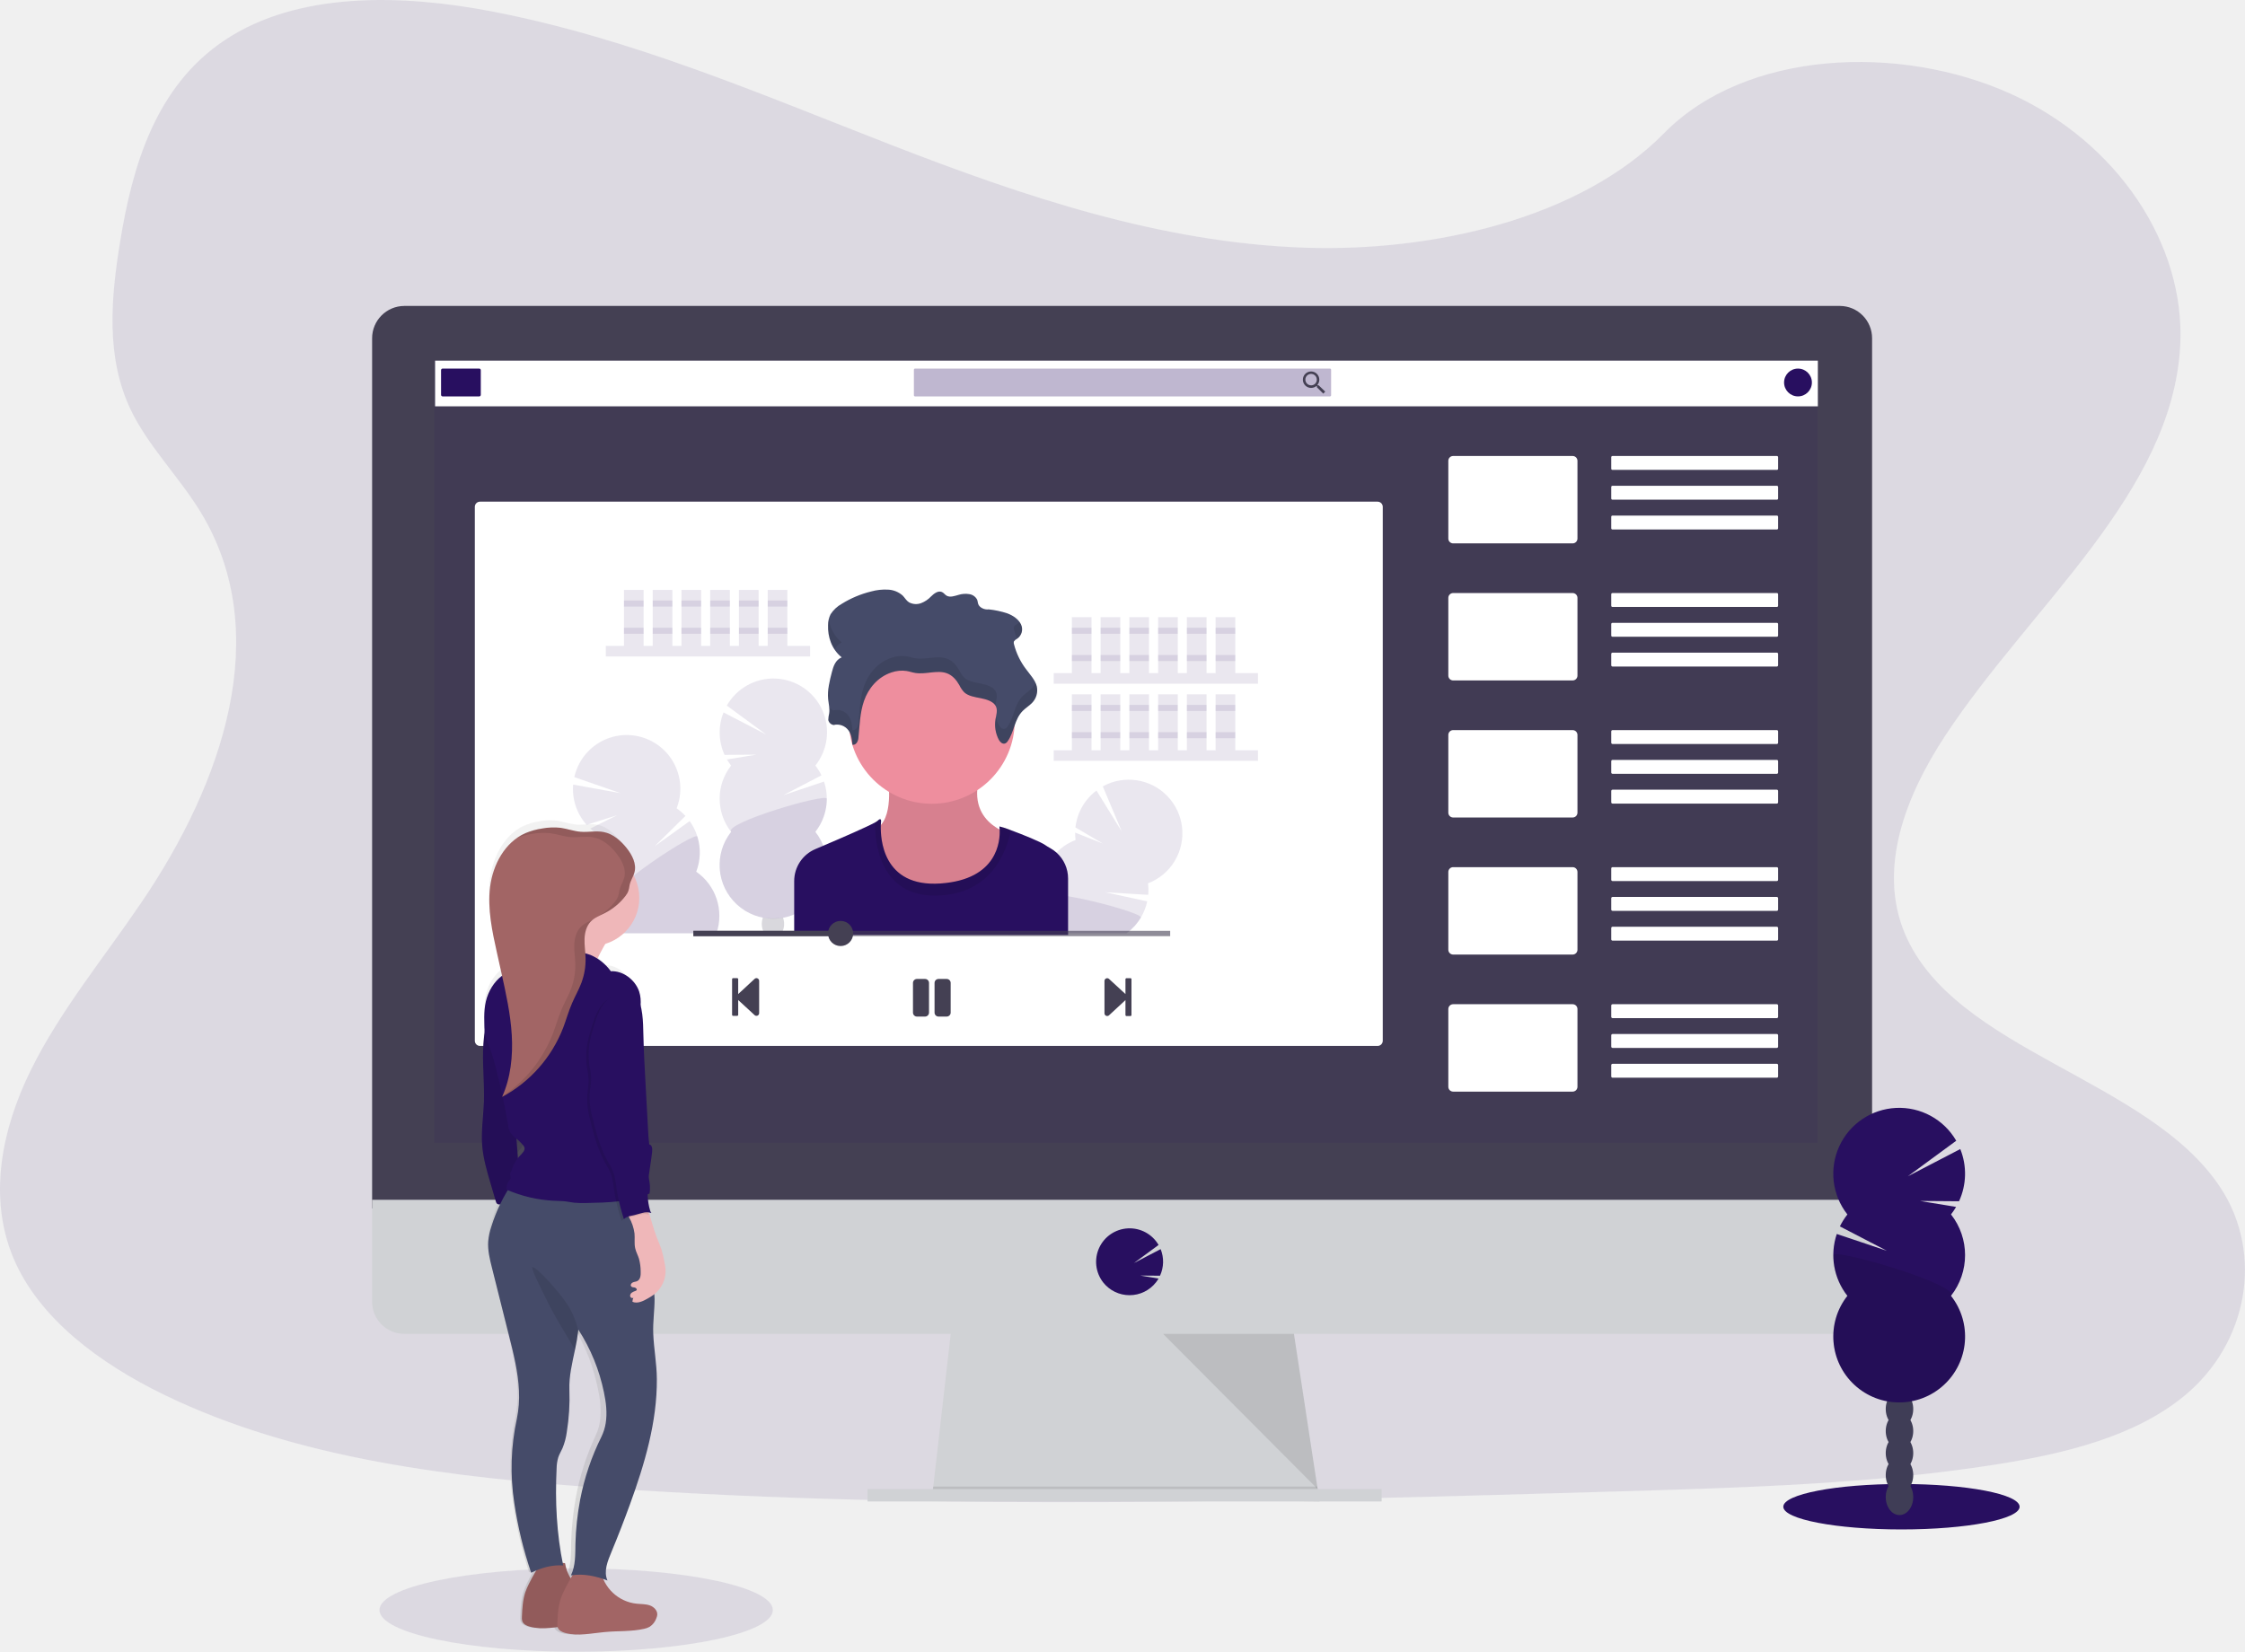
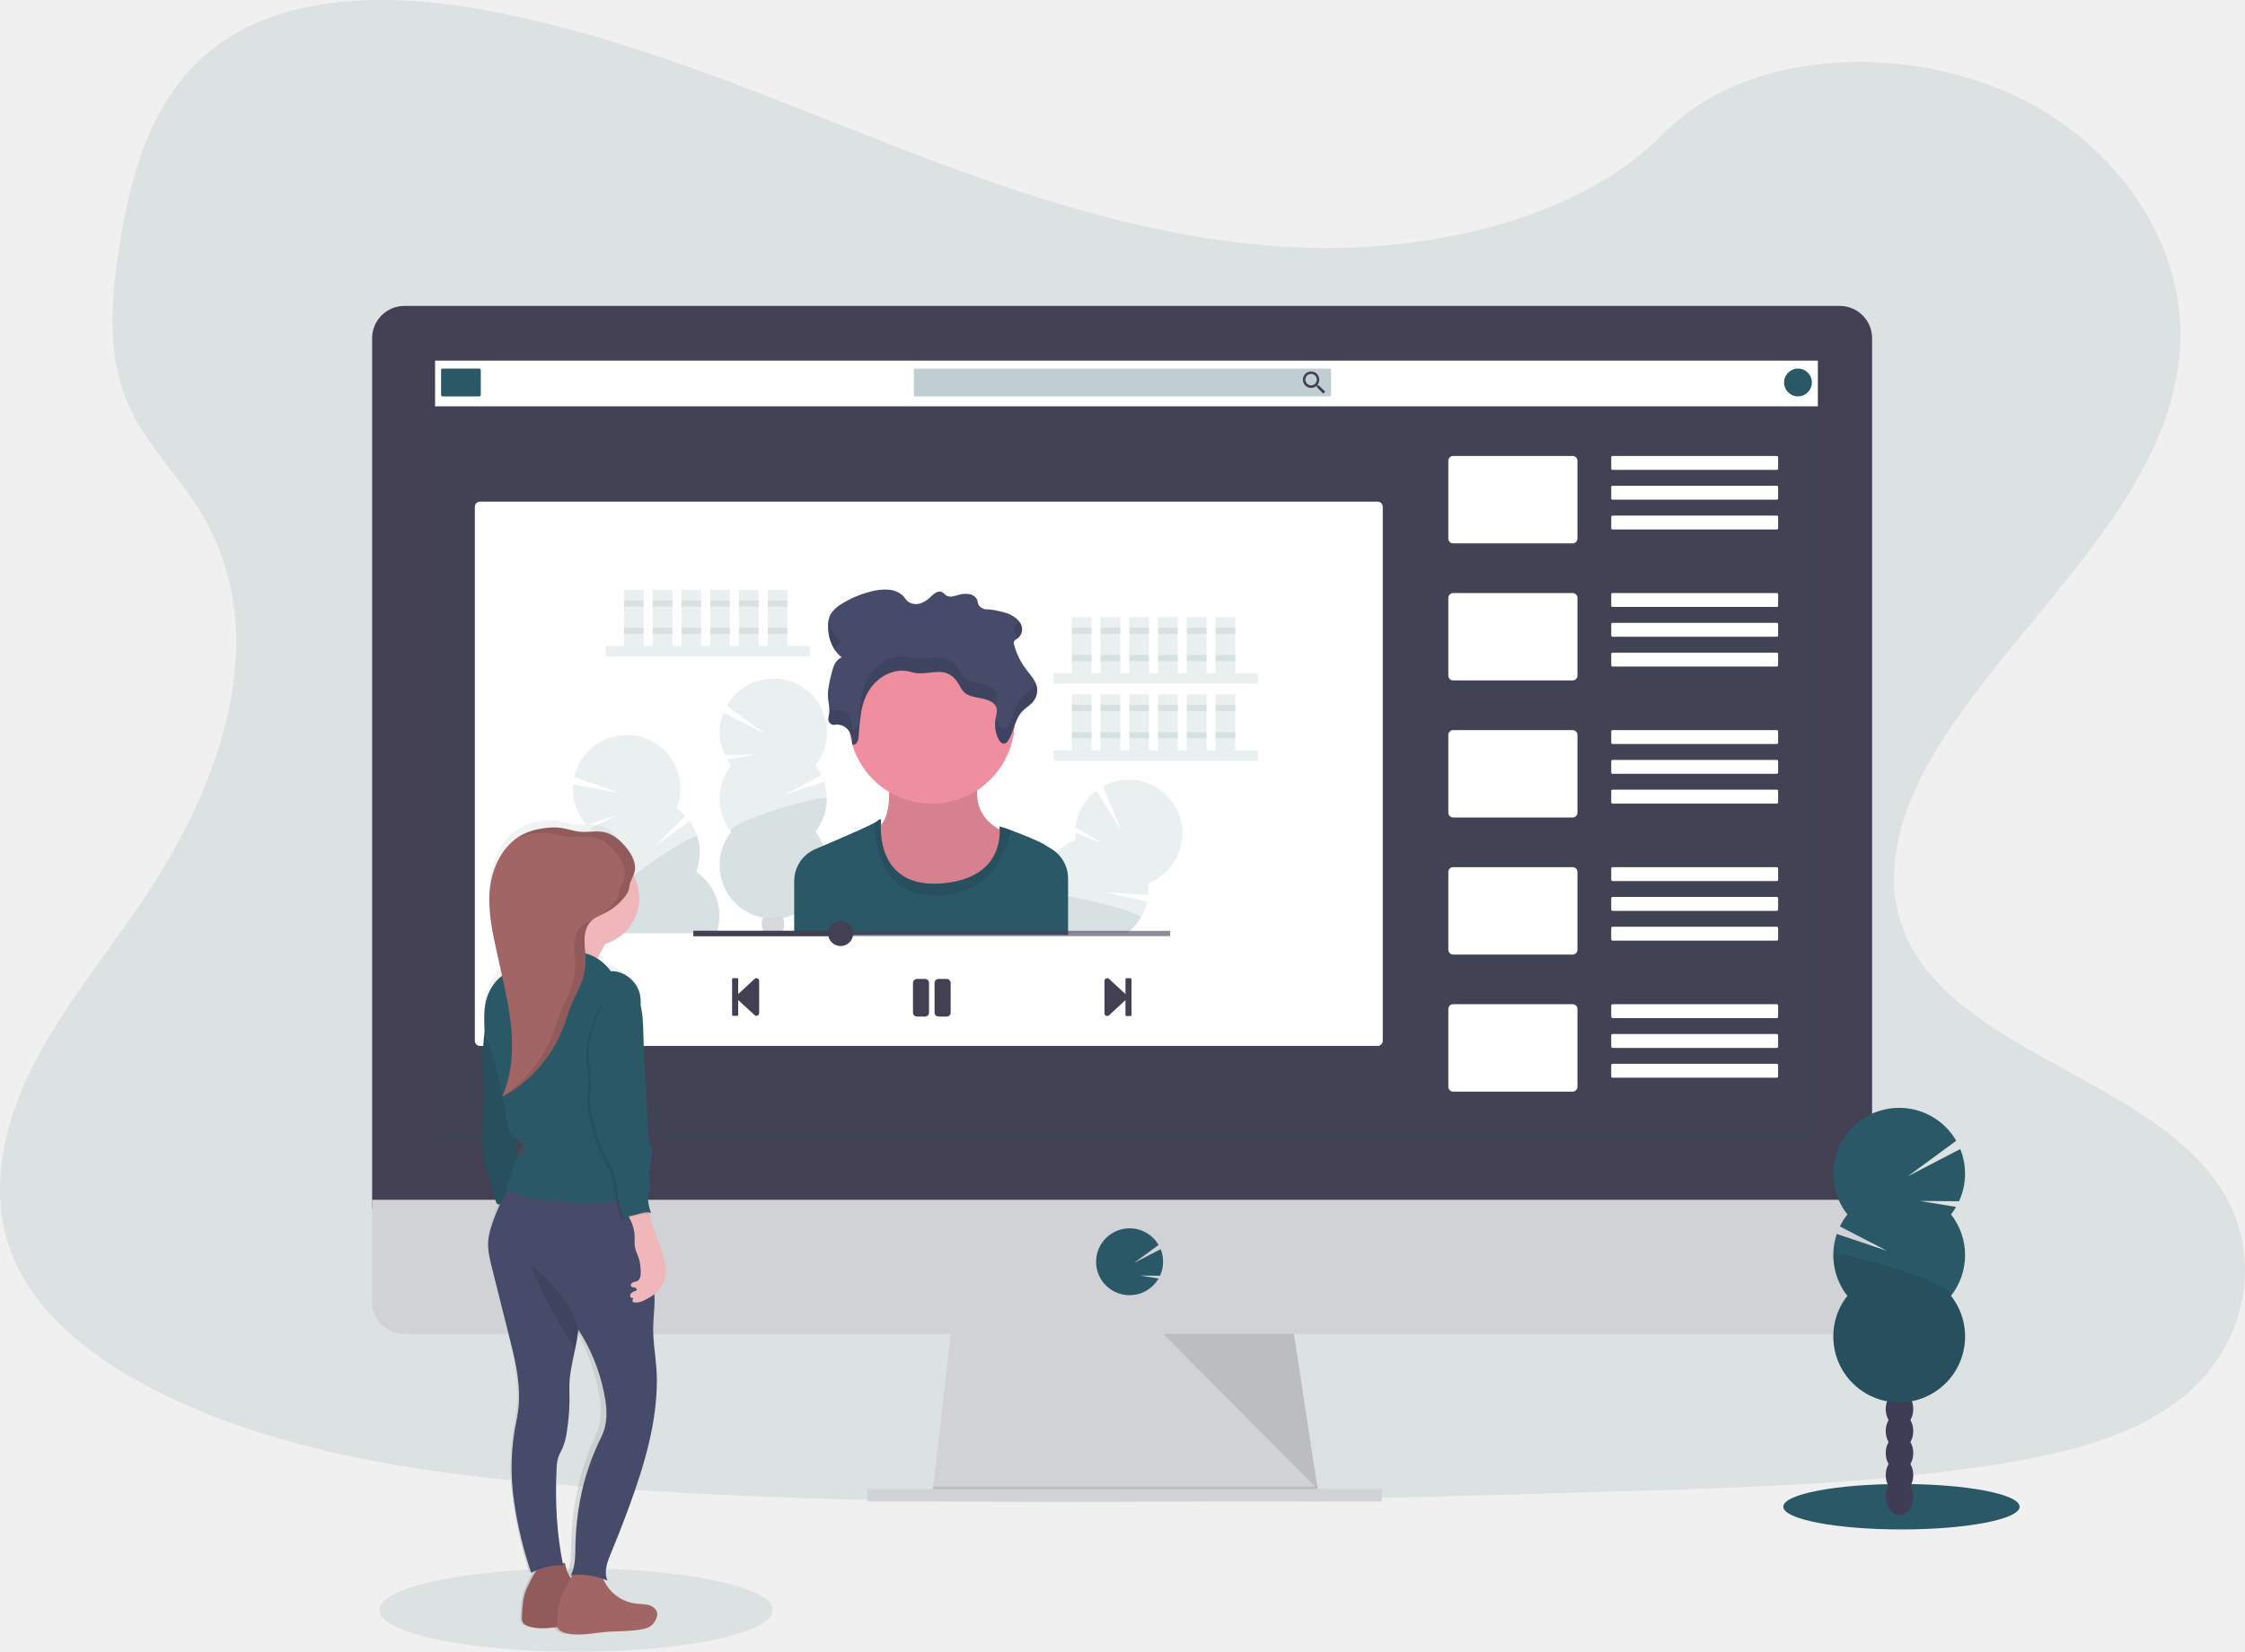
<svg xmlns="http://www.w3.org/2000/svg" data-name="Layer 1" width="1130" height="831.56" viewBox="0 0 1130 831.56">
  <defs>
    <linearGradient id="a" x1="321.68" y1="857.11" x2="321.68" y2="447.21" gradientUnits="userSpaceOnUse">
      <stop offset="0" stop-color="gray" stop-opacity=".25" />
      <stop offset=".54" stop-color="gray" stop-opacity=".12" />
      <stop offset="1" stop-color="gray" stop-opacity=".1" />
    </linearGradient>
  </defs>
-   <path d="M656.54 124.69C584.1 122.18 515.1 98.78 449.22 73.2S318.07 19.27 247.37 5.71c-45.48-8.72-97.49-9.93-134.13 14.43-35.27 23.46-46.66 64-52.78 101.55-4.61 28.28-7.32 58 5.3 84.51 8.77 18.37 24.34 33.82 35.11 51.42 37.45 61.26 11 136.79-29.62 196.59-19 28.06-41.13 54.82-55.82 84.69s-21.49 64.08-8.64 94.54c12.75 30.2 43.11 52.88 76 68.83 66.81 32.4 145.54 41.68 222.31 46.93 169.95 11.58 340.8 6.58 511.19 1.58 63.06-1.87 126.39-3.76 188.43-13.51 34.44-5.41 70-14 95-34.75 31.75-26.34 39.62-70.94 18.34-104-35.68-55.39-134.35-69.15-159.29-128.6-13.73-32.72.37-69.17 20.32-99.52 42.8-65.11 114.54-122.22 118.32-196.64 2.6-51.11-31.89-102.3-85.21-126.48-55.9-25.35-133.4-22.16-174.64 19.8-42.44 43.21-117.06 59.83-181.02 57.61z" fill="#280f60" opacity=".1" />
+   <path d="M656.54 124.69C584.1 122.18 515.1 98.78 449.22 73.2S318.07 19.27 247.37 5.71c-45.48-8.72-97.49-9.93-134.13 14.43-35.27 23.46-46.66 64-52.78 101.55-4.61 28.28-7.32 58 5.3 84.51 8.77 18.37 24.34 33.82 35.11 51.42 37.45 61.26 11 136.79-29.62 196.59-19 28.06-41.13 54.82-55.82 84.69s-21.49 64.08-8.64 94.54c12.75 30.2 43.11 52.88 76 68.83 66.81 32.4 145.54 41.68 222.31 46.93 169.95 11.58 340.8 6.58 511.19 1.58 63.06-1.87 126.39-3.76 188.43-13.51 34.44-5.41 70-14 95-34.75 31.75-26.34 39.62-70.94 18.34-104-35.68-55.39-134.35-69.15-159.29-128.6-13.73-32.72.37-69.17 20.32-99.52 42.8-65.11 114.54-122.22 118.32-196.64 2.6-51.11-31.89-102.3-85.21-126.48-55.9-25.35-133.4-22.16-174.64 19.8-42.44 43.21-117.06 59.83-181.02 57.61z" fill="#2b5867" opacity=".1" />
  <path fill="#d0d2d5" d="M664.18 755.89l-195-2.5.57-5 9.43-82.5h171.25l12.6 82.5.96 6.25.19 1.25z" />
  <path opacity=".1" d="M663.99 754.64h-97.31l-97.5-1.25.57-5h193.28l.96 6.25z" />
  <path fill="#d0d2d5" d="M436.68 749.64h258.75v6.25H436.68z" />
  <path d="M942.3 170.37a16.27 16.27 0 00-16.19-16.35H203.5a16.27 16.27 0 00-16.2 16.35v438h755z" fill="#444053" />
  <path d="M187.3 604.02v51.3a16.2 16.2 0 0016.2 16.2h722.61a16.2 16.2 0 0016.19-16.2v-51.3z" fill="#d0d2d5" />
-   <path fill="#280f60" opacity=".1" d="M218.55 181.52H914.8v393.75H218.55z" />
-   <path d="M568.55 652.05a16.89 16.89 0 0013.28-6.44 17.21 17.21 0 001.31-1.93l-9.26-1.52 10 .08a16.85 16.85 0 00.32-13.38l-13.43 7 12.39-9.1a16.87 16.87 0 10-27.87 18.88 16.87 16.87 0 0013.26 6.41z" fill="#280f60" />
+   <path fill="#2b5867" opacity=".1" d="M218.55 181.52H914.8v393.75H218.55z" />
+   <path d="M568.55 652.05a16.89 16.89 0 0013.28-6.44 17.21 17.21 0 001.31-1.93l-9.26-1.52 10 .08a16.85 16.85 0 00.32-13.38l-13.43 7 12.39-9.1a16.87 16.87 0 10-27.87 18.88 16.87 16.87 0 0013.26 6.41z" fill="#2b5867" />
  <path opacity=".1" d="M585.43 671.52l77.79 78.12-11.93-78.12h-65.86z" />
  <rect x="239" y="252.56" width="457" height="274" rx="2.6" fill="#fff" />
  <path fill="#fff" d="M219 181.56h696v23H219z" />
-   <rect x="222" y="185.56" width="20" height="14" rx=".78" fill="#280f60" />
-   <rect x="460" y="185.56" width="210" height="14" rx=".58" fill="#280f60" opacity=".3" />
+   <rect x="222" y="185.56" width="20" height="14" rx=".78" fill="#2b5867" />
+   <rect x="460" y="185.56" width="210" height="14" rx=".58" fill="#2b5867" opacity=".3" />
  <path d="M663.77 194h-.51l-.19-.16a4.25 4.25 0 001-2.72 4.14 4.14 0 10-4.13 4.17 4.27 4.27 0 002.72-1l.19.16v.52l3.2 3.2 1-1zm-3.84 0a2.89 2.89 0 112.88-2.88 2.86 2.86 0 01-2.88 2.88z" fill="#444053" />
-   <circle cx="905" cy="192.56" r="7" fill="#280f60" />
+   <circle cx="905" cy="192.56" r="7" fill="#2b5867" />
  <rect x="729" y="229.56" width="65" height="44" rx="2.43" fill="#fff" />
  <rect x="811" y="229.56" width="84" height="7" rx=".61" fill="#fff" />
  <rect x="811" y="244.56" width="84" height="7" rx=".61" fill="#fff" />
  <rect x="811" y="259.56" width="84" height="7" rx=".61" fill="#fff" />
  <rect x="729" y="298.56" width="65" height="44" rx="2.43" fill="#fff" />
  <rect x="811" y="298.56" width="84" height="7" rx=".61" fill="#fff" />
  <rect x="811" y="313.56" width="84" height="7" rx=".61" fill="#fff" />
  <rect x="811" y="328.56" width="84" height="7" rx=".66" fill="#fff" />
  <rect x="729" y="367.56" width="65" height="44" rx="2.43" fill="#fff" />
  <rect x="811" y="367.56" width="84" height="7" rx=".66" fill="#fff" />
  <rect x="811" y="382.56" width="84" height="7" rx=".66" fill="#fff" />
  <rect x="811" y="397.56" width="84" height="7" rx=".66" fill="#fff" />
  <rect x="729" y="436.56" width="65" height="44" rx="2.43" fill="#fff" />
  <rect x="811" y="436.56" width="84" height="7" rx=".66" fill="#fff" />
  <rect x="811" y="451.56" width="84" height="7" rx=".66" fill="#fff" />
  <rect x="811" y="466.56" width="84" height="7" rx=".66" fill="#fff" />
  <rect x="729" y="505.56" width="65" height="44" rx="2.43" fill="#fff" />
  <rect x="811" y="505.56" width="84" height="7" rx=".66" fill="#fff" />
  <rect x="811" y="520.56" width="84" height="7" rx=".66" fill="#fff" />
  <rect x="811" y="535.56" width="84" height="7" rx=".66" fill="#fff" />
-   <path fill="#280f60" opacity=".1" d="M304.92 325.17h102.83v5.33H304.92zm9.14-28.18h9.9v28.18h-9.9zm14.47 0h9.9v28.18h-9.9zm14.47 0h9.9v28.18H343zm14.47 0h9.9v28.18h-9.9zm14.47 0h9.9v28.18h-9.9zm14.48 0h9.9v28.18h-9.9z" />
-   <path fill="#280f60" opacity=".1" d="M314.06 302.32h9.9v3.05h-9.9zm14.47 0h9.9v3.05h-9.9zm14.47 0h9.9v3.05H343zm14.47 0h9.9v3.05h-9.9zm14.47 0h9.9v3.05h-9.9zm14.48 0h9.9v3.05h-9.9zm-72.36 13.71h9.9v3.05h-9.9zm14.47 0h9.9v3.05h-9.9zm14.47 0h9.9v3.05H343zm14.47 0h9.9v3.05h-9.9zm14.47 0h9.9v3.05h-9.9zm14.48 0h9.9v3.05h-9.9zm143.95 22.85H633.2v5.33H530.37zm9.14-28.18h9.9v28.18h-9.9zm14.47 0h9.9v28.18h-9.9zm14.47 0h9.9v28.18h-9.9zm14.48 0h9.9v28.18h-9.9zm14.47 0h9.9v28.18h-9.9zm14.47 0h9.9v28.18h-9.9z" />
-   <path fill="#280f60" opacity=".1" d="M539.51 316.03h9.9v3.05h-9.9zm14.47 0h9.9v3.05h-9.9zm14.47 0h9.9v3.05h-9.9zm14.48 0h9.9v3.05h-9.9zm14.47 0h9.9v3.05h-9.9zm14.47 0h9.9v3.05h-9.9zm-72.36 13.71h9.9v3.05h-9.9zm14.47 0h9.9v3.05h-9.9zm14.47 0h9.9v3.05h-9.9zm14.48 0h9.9v3.05h-9.9zm14.47 0h9.9v3.05h-9.9zm14.47 0h9.9v3.05h-9.9zm-81.5 47.98H633.2v5.33H530.37zm9.14-28.18h9.9v28.18h-9.9zm14.47 0h9.9v28.18h-9.9zm14.47 0h9.9v28.18h-9.9zm14.48 0h9.9v28.18h-9.9zm14.47 0h9.9v28.18h-9.9zm14.47 0h9.9v28.18h-9.9z" />
-   <path fill="#280f60" opacity=".1" d="M539.51 354.87h9.9v3.05h-9.9zm14.47 0h9.9v3.05h-9.9zm14.47 0h9.9v3.05h-9.9zm14.48 0h9.9v3.05h-9.9zm14.47 0h9.9v3.05h-9.9zm14.47 0h9.9v3.05h-9.9zm-72.36 13.71h9.9v3.05h-9.9zm14.47 0h9.9v3.05h-9.9zm14.47 0h9.9v3.05h-9.9zm14.48 0h9.9v3.05h-9.9zm14.47 0h9.9v3.05h-9.9zm14.47 0h9.9v3.05h-9.9zM368 385.44a28.45 28.45 0 01-2.1-3.09l14.81-2.43-16 .12a27.06 27.06 0 01-.52-21.38l21.45 11.12-19.81-14.56a27 27 0 1144.57 30.2 26.24 26.24 0 013.08 4.92l-19.22 10 20.49-6.87a27 27 0 01-4.35 25.31 27 27 0 11-42.4 0 27 27 0 010-33.37z" />
-   <path d="M416.18 402.12a26.89 26.89 0 01-5.78 16.66 27 27 0 11-42.4 0c-3.63-4.57 48.18-19.69 48.18-16.66z" fill="#280f60" opacity=".1" />
+   <path fill="#2b5867" opacity=".1" d="M304.92 325.17h102.83v5.33H304.92zm9.14-28.18h9.9v28.18h-9.9zm14.47 0h9.9v28.18h-9.9zm14.47 0h9.9v28.18H343zm14.47 0h9.9v28.18h-9.9zm14.47 0h9.9v28.18h-9.9zm14.48 0h9.9v28.18h-9.9z" />
+   <path fill="#2b5867" opacity=".1" d="M314.06 302.32h9.9v3.05h-9.9zm14.47 0h9.9v3.05h-9.9zm14.47 0h9.9v3.05H343zm14.47 0h9.9v3.05h-9.9zm14.47 0h9.9v3.05h-9.9zm14.48 0h9.9v3.05h-9.9zm-72.36 13.71h9.9v3.05h-9.9zm14.47 0h9.9v3.05h-9.9zm14.47 0h9.9v3.05H343zm14.47 0h9.9v3.05h-9.9zm14.47 0h9.9v3.05h-9.9zm14.48 0h9.9v3.05h-9.9zm143.95 22.85H633.2v5.33H530.37zm9.14-28.18h9.9v28.18h-9.9zm14.47 0h9.9v28.18h-9.9zm14.47 0h9.9v28.18h-9.9zm14.48 0h9.9v28.18h-9.9zm14.47 0h9.9v28.18h-9.9zm14.47 0h9.9v28.18h-9.9z" />
+   <path fill="#2b5867" opacity=".1" d="M539.51 316.03h9.9v3.05h-9.9zm14.47 0h9.9v3.05h-9.9zm14.47 0h9.9v3.05h-9.9zm14.48 0h9.9v3.05h-9.9zm14.47 0h9.9v3.05h-9.9zm14.47 0h9.9v3.05h-9.9zm-72.36 13.71h9.9v3.05h-9.9zm14.47 0h9.9v3.05h-9.9zm14.47 0h9.9v3.05h-9.9zm14.48 0h9.9v3.05h-9.9zm14.47 0h9.9v3.05h-9.9zm14.47 0h9.9v3.05h-9.9zm-81.5 47.98H633.2v5.33H530.37zm9.14-28.18h9.9v28.18h-9.9zm14.47 0h9.9v28.18h-9.9zm14.47 0h9.9v28.18h-9.9zm14.48 0h9.9v28.18h-9.9zm14.47 0h9.9v28.18h-9.9zm14.47 0h9.9v28.18h-9.9z" />
+   <path fill="#2b5867" opacity=".1" d="M539.51 354.87h9.9v3.05h-9.9zm14.47 0h9.9v3.05h-9.9zm14.47 0h9.9v3.05h-9.9zm14.48 0h9.9v3.05h-9.9zm14.47 0h9.9v3.05h-9.9zm14.47 0h9.9v3.05h-9.9zm-72.36 13.71h9.9v3.05h-9.9zm14.47 0h9.9v3.05h-9.9zm14.47 0h9.9v3.05h-9.9zm14.48 0h9.9v3.05h-9.9zm14.47 0h9.9v3.05h-9.9zm14.47 0h9.9v3.05h-9.9zM368 385.44a28.45 28.45 0 01-2.1-3.09l14.81-2.43-16 .12a27.06 27.06 0 01-.52-21.38l21.45 11.12-19.81-14.56a27 27 0 1144.57 30.2 26.24 26.24 0 013.08 4.92l-19.22 10 20.49-6.87a27 27 0 01-4.35 25.31 27 27 0 11-42.4 0 27 27 0 010-33.37z" />
+   <path d="M416.18 402.12a26.89 26.89 0 01-5.78 16.66 27 27 0 11-42.4 0c-3.63-4.57 48.18-19.69 48.18-16.66z" fill="#2b5867" opacity=".1" />
  <path d="M393.52 469.66a2.53 2.53 0 01.13.22h-9.16c.05-.07.08-.15.13-.22a8.87 8.87 0 01-1.18-4.51 9.26 9.26 0 01.55-3.18c.51.08 1.14.17 1.87.25a32.1 32.1 0 006.39 0q.92-.09 1.89-.24a.09.09 0 000 .05 9 9 0 01.54 3.13 8.87 8.87 0 01-1.16 4.5z" fill="#3f3d56" opacity=".2" />
-   <path d="M360.6 469.88h-51c-.11-.29-.21-.6-.3-.9a26.85 26.85 0 01.59-17.64 27 27 0 01-9.85-31.89 25.83 25.83 0 01-2.91-2.33l13.42-6.69-15.26 4.84a27 27 0 01-6.8-20.27l23.81 4.3-23.22-8.07a27 27 0 1151.49 15.7 27.35 27.35 0 014.43 3.85l-15.42 15.21 17.55-12.62a27 27 0 013.32 25.5 27 27 0 0110.15 31.01z" fill="#280f60" opacity=".1" />
-   <path d="M360.6 469.88h-51c-.11-.29-.21-.6-.3-.9a26.85 26.85 0 01.59-17.64c-4.8-3.32 40.23-33.07 41.12-30.17a26.88 26.88 0 01-.59 17.65 27 27 0 0110.18 31.06zm230.75-36.54a26.9 26.9 0 01-13.51 11.36 27.4 27.4 0 01.11 5.8l-21.61-1.3 21.11 4.58a27 27 0 01-3.22 8.16 26.57 26.57 0 01-7.2 7.9h-29.42v.77h-30c.06-.26.12-.51.19-.77a27 27 0 0116.45-18.31 27 27 0 0117.13-28.64 27.36 27.36 0 01-.22-3.73l13.95 5.51-13.8-8.11a27 27 0 0110.59-18.58l12.71 20.58-9.53-22.66a27 27 0 0136.27 37.44z" fill="#280f60" opacity=".1" />
-   <path d="M574.23 461.98a26.57 26.57 0 01-7.2 7.9h-29.42v.77h-30c.06-.26.12-.51.19-.77a27 27 0 0116.45-18.31c-.25-2 5.56-1.7 13.31-.4 15.19 2.55 37.7 9.09 36.67 10.81z" fill="#280f60" opacity=".1" />
+   <path d="M360.6 469.88h-51c-.11-.29-.21-.6-.3-.9a26.85 26.85 0 01.59-17.64 27 27 0 01-9.85-31.89 25.83 25.83 0 01-2.91-2.33l13.42-6.69-15.26 4.84a27 27 0 01-6.8-20.27l23.81 4.3-23.22-8.07a27 27 0 1151.49 15.7 27.35 27.35 0 014.43 3.85l-15.42 15.21 17.55-12.62a27 27 0 013.32 25.5 27 27 0 0110.15 31.01z" fill="#2b5867" opacity=".1" />
+   <path d="M360.6 469.88h-51c-.11-.29-.21-.6-.3-.9a26.85 26.85 0 01.59-17.64c-4.8-3.32 40.23-33.07 41.12-30.17a26.88 26.88 0 01-.59 17.65 27 27 0 0110.18 31.06zm230.75-36.54a26.9 26.9 0 01-13.51 11.36 27.4 27.4 0 01.11 5.8l-21.61-1.3 21.11 4.58a27 27 0 01-3.22 8.16 26.57 26.57 0 01-7.2 7.9h-29.42v.77h-30c.06-.26.12-.51.19-.77a27 27 0 0116.45-18.31 27 27 0 0117.13-28.64 27.36 27.36 0 01-.22-3.73l13.95 5.51-13.8-8.11a27 27 0 0110.59-18.58l12.71 20.58-9.53-22.66a27 27 0 0136.27 37.44z" fill="#2b5867" opacity=".1" />
+   <path d="M574.23 461.98a26.57 26.57 0 01-7.2 7.9h-29.42v.77h-30c.06-.26.12-.51.19-.77a27 27 0 0116.45-18.31c-.25-2 5.56-1.7 13.31-.4 15.19 2.55 37.7 9.09 36.67 10.81z" fill="#2b5867" opacity=".1" />
  <path d="M446.71 389.97s3.7 20-4.56 26.53 7 45.67 32.18 41.1 35.44-37.4 35.44-37.4-25.22-5.22-15.87-31.75z" fill="#ee8e9e" />
  <path d="M446.71 389.97s3.7 20-4.56 26.53 7 45.67 32.18 41.1 35.44-37.4 35.44-37.4-25.22-5.22-15.87-31.75z" opacity=".1" />
  <circle cx="469" cy="362.9" r="41.75" fill="#ee8e9e" />
-   <path d="M537.61 442.27v28.38H399.75v-27.09a17.48 17.48 0 0110.67-16.1l3.95-1.68c10-4.26 22.15-9.55 26.12-11.75a6.53 6.53 0 001.22-.79c2.17-2.17 1.74.65 1.74.65s-.06.54-.1 1.47c-.24 6.39.68 31.5 30.11 29.41 28.71-2 30-21.42 29.71-27.13a15.45 15.45 0 00-.13-1.58 37.09 37.09 0 015.81 1.9c6 2.22 14.86 5.78 17.23 7.46.74.52 1.64 1.06 2.62 1.61a17.23 17.23 0 013.1 2.21 17.51 17.51 0 015.81 13.03z" fill="#280f60" />
+   <path d="M537.61 442.27v28.38H399.75v-27.09a17.48 17.48 0 0110.67-16.1l3.95-1.68c10-4.26 22.15-9.55 26.12-11.75a6.53 6.53 0 001.22-.79c2.17-2.17 1.74.65 1.74.65s-.06.54-.1 1.47c-.24 6.39.68 31.5 30.11 29.41 28.71-2 30-21.42 29.71-27.13a15.45 15.45 0 00-.13-1.58 37.09 37.09 0 015.81 1.9c6 2.22 14.86 5.78 17.23 7.46.74.52 1.64 1.06 2.62 1.61a17.23 17.23 0 013.1 2.21 17.51 17.51 0 015.81 13.03z" fill="#2b5867" />
  <path d="M508.85 417.96c-2.43 11.26-10.06 32.35-37.56 32.9-29.3.58-31-28.56-30.81-36.83a5.91 5.91 0 001.23-.79c2.18-2.17 1.74.65 1.74.65s-3.69 33.27 30 30.88 29.55-28.7 29.55-28.7c0-.16 2.51.71 5.85 1.89z" opacity=".1" />
  <path d="M419.58 364.99a7.15 7.15 0 017.53 2.75c1.52 2.13 1.75 4.7 1.94 7.16 1.81.38 2.83-1.67 3-3.22.67-6.31.72-12.74 2.84-18.84s6.75-12 13.86-14.33a16.08 16.08 0 017.57-.72c1.51.25 2.93.78 4.43 1 5.2.86 10.85-1.6 15.72.11 3.06 1.08 5 3.57 6.43 6.06a13.08 13.08 0 002.5 3.63c2.07 1.86 5.31 2.34 8.28 2.92s6.21 1.59 7.48 3.88c1.14 2.07.3 4.46-.08 6.7a16.42 16.42 0 001.69 10.37c.55 1 1.67 2.21 3 1.88a2.63 2.63 0 001.42-1.15c3.41-4.78 3.32-11 7.6-15.31 1.43-1.44 3.28-2.56 4.67-4a9.08 9.08 0 002.42-8.24c-.77-3.3-3.41-6-5.54-8.9a35 35 0 01-5.93-12.31 2.23 2.23 0 010-1.61 4.29 4.29 0 011.52-1.24 5.74 5.74 0 001.94-7.33c-1.21-2.47-3.87-4.35-6.87-5.47a44.8 44.8 0 00-9.37-2c-2.1.3-4.56-.89-5.21-2.57-.29-.75-.29-1.56-.58-2.31a5.3 5.3 0 00-4-2.8 11.7 11.7 0 00-5.35.38c-2 .56-4.27 1.4-6 .42-.91-.51-1.41-1.44-2.39-1.86-2-.84-4.06.86-5.49 2.26a13.36 13.36 0 01-4.95 3.33 7.37 7.37 0 01-6.14-.41c-1.37-.87-2.06-2.27-3.15-3.38a11.86 11.86 0 00-7.45-3 26.23 26.23 0 00-8.41.92 50.78 50.78 0 00-14.77 6.2 15.87 15.87 0 00-5.67 5.27 12 12 0 00-1.27 5.43c-.22 5.91 1.74 12.13 6.85 16.27-3.12 1.3-4.17 4.49-4.9 7.32-1.17 4.52-2.34 9.11-1.9 13.71.22 2.38.87 4.76.52 7.13a15.36 15.36 0 00-.46 3.41 3.27 3.27 0 002.67 2.49z" fill="#454b69" />
  <path d="M521.23 343.78a9.76 9.76 0 01-1.8 2.66c-1.39 1.46-3.24 2.59-4.67 4-4.28 4.28-4.19 10.54-7.6 15.32a2.57 2.57 0 01-1.42 1.14c-1.3.34-2.42-.84-3-1.88a17.2 17.2 0 01-1.49-4l-.2 1a16.42 16.42 0 001.69 10.37c.55 1 1.67 2.21 3 1.88a2.63 2.63 0 001.42-1.15c3.41-4.78 3.32-11 7.6-15.31 1.43-1.44 3.28-2.56 4.67-4a9.08 9.08 0 002.42-8.24 10.74 10.74 0 00-.62-1.79zm-9.32-29.6a4.19 4.19 0 00-1.52 1.24 2.21 2.21 0 000 1.6 33.82 33.82 0 001.51 4.56 5.74 5.74 0 001.94-7.33 7 7 0 00-.7-1.17 5.76 5.76 0 01-1.23 1.1zm-88.2 9.27a18.54 18.54 0 01-6.55-11.59 15.62 15.62 0 00-.3 2.72 20.82 20.82 0 003.29 12.37 7 7 0 013.56-3.5zm77.37 31.27c.38-2.25 1.22-4.64.08-6.7-1.27-2.3-4.51-3.3-7.48-3.88s-6.21-1.07-8.28-2.92a13.08 13.08 0 01-2.5-3.63c-1.41-2.49-3.37-5-6.43-6.06-4.87-1.71-10.52.74-15.72-.11-1.5-.25-2.92-.77-4.43-1a16 16 0 00-7.57.72c-7.11 2.34-11.74 8.24-13.86 14.33s-2.17 12.52-2.84 18.84c-.17 1.54-1.19 3.6-3 3.22-.19-2.47-.42-5-1.94-7.17a7.15 7.15 0 00-7.53-2.74 3.66 3.66 0 01-2.11-1.35 11.59 11.59 0 010 2.76 15.36 15.36 0 00-.46 3.41 3.27 3.27 0 002.61 2.57 7.15 7.15 0 017.53 2.75c1.52 2.13 1.75 4.7 1.94 7.16 1.81.38 2.83-1.67 3-3.22.67-6.31.72-12.74 2.84-18.84s6.75-12 13.86-14.33a16.08 16.08 0 017.57-.72c1.51.25 2.93.78 4.43 1 5.2.86 10.85-1.6 15.72.11 3.06 1.08 5 3.57 6.43 6.06a13.08 13.08 0 002.5 3.63c2.07 1.86 5.31 2.34 8.28 2.92s6 1.52 7.33 3.64c-.05-.15 0-.3.03-.45zm-83.65-3.11a19 19 0 00-.33-5.57 24.82 24.82 0 00-.19 5.84c0 .5.11 1 .18 1.49.11-.59.26-1.17.34-1.76z" opacity=".1" />
  <path d="M368.49 511v-18.05a.51.51 0 01.51-.51h2.05a.51.51 0 01.51.51v7.51l8.32-7.71a1.36 1.36 0 012.23 1v16.35a1.36 1.36 0 01-2.23 1l-8.32-7.66v7.47a.51.51 0 01-.51.51H369a.51.51 0 01-.51-.42zm201.03-18.05V511a.51.51 0 01-.52.51h-2a.51.51 0 01-.51-.51v-7.51l-8.32 7.7a1.37 1.37 0 01-2.24-1v-16.41a1.37 1.37 0 012.24-1l8.32 7.66v-7.46a.51.51 0 01.51-.51h2a.51.51 0 01.52.48zm-103.91 18.83h-4.07a2 2 0 01-2-2v-14.94a2 2 0 012-2h4.07a2 2 0 012 2v14.94a2 2 0 01-2 2zm12.9-2v-14.94a2 2 0 00-2-2h-4.11a2 2 0 00-2 2v14.94a2 2 0 002 2h4.07a2 2 0 002.04-2z" fill="#444053" />
  <path fill="#444053" opacity=".6" d="M349 468.62h240v2.67H349z" />
  <circle cx="423.11" cy="469.95" r="6.33" fill="#444053" />
  <path fill="#444053" d="M349 468.62h74.11v2.67H349z" />
-   <ellipse cx="957.08" cy="758.54" rx="59.47" ry="11.44" fill="#280f60" />
+   <ellipse cx="957.08" cy="758.54" rx="59.47" ry="11.44" fill="#2b5867" />
  <ellipse cx="956.09" cy="753.68" rx="6.92" ry="9.06" fill="#3f3d56" />
  <ellipse cx="956.09" cy="742.6" rx="6.92" ry="9.06" fill="#3f3d56" />
  <ellipse cx="956.09" cy="731.53" rx="6.92" ry="9.06" fill="#3f3d56" />
  <ellipse cx="956.09" cy="720.45" rx="6.92" ry="9.06" fill="#3f3d56" />
  <ellipse cx="956.09" cy="709.37" rx="6.92" ry="9.06" fill="#3f3d56" />
  <ellipse cx="956.09" cy="698.29" rx="6.92" ry="9.06" fill="#3f3d56" />
  <ellipse cx="956.09" cy="687.21" rx="6.92" ry="9.06" fill="#3f3d56" />
-   <path d="M982 611.41a34.28 34.28 0 002.58-3.8l-18.2-3 19.68.15a33.27 33.27 0 00.63-26.28l-26.38 13.7 24.34-17.89a33.17 33.17 0 10-54.78 37.12 33.85 33.85 0 00-3.78 6l23.62 12.27-25.18-8.45a33.19 33.19 0 005.34 31.14 33.16 33.16 0 1052.14 0 33.18 33.18 0 000-41z" fill="#280f60" />
+   <path d="M982 611.41a34.28 34.28 0 002.58-3.8l-18.2-3 19.68.15a33.27 33.27 0 00.63-26.28l-26.38 13.7 24.34-17.89a33.17 33.17 0 10-54.78 37.12 33.85 33.85 0 00-3.78 6l23.62 12.27-25.18-8.45a33.19 33.19 0 005.34 31.14 33.16 33.16 0 1052.14 0 33.18 33.18 0 000-41z" fill="#2b5867" />
  <path d="M922.78 631.91a33 33 0 007.09 20.5 33.16 33.16 0 1052.14 0c4.44-5.63-59.23-24.22-59.23-20.5z" opacity=".1" />
-   <ellipse cx="290" cy="810.56" rx="99" ry="21" fill="#280f60" opacity=".1" />
+   <ellipse cx="290" cy="810.56" rx="99" ry="21" fill="#2b5867" opacity=".1" />
  <path d="M358.15 842.34c-2-.73-4.14-.61-6.23-.84a19.28 19.28 0 01-11.46-5.56 21 21 0 01-4.58-7c.66.24 1.32.49 2 .76-2-4.67.1-9.91 1.94-14.63q4.68-12 8.85-24.13c7-20.49 13-41.8 12.87-63.6 0-7.88-1.45-15.33-1.73-23.2-.21-5.84.69-11.67.65-17.52 0-.82 0-1.63-.06-2.45a15.53 15.53 0 005.27-12.66 30.48 30.48 0 00-.53-3.68 59.68 59.68 0 00-1.4-6.26c-.66-2.17-1.56-4.25-2.33-6.37-1.49-4.11-2.5-8.39-3.77-12.57a4.33 4.33 0 011.36.37 2.93 2.93 0 01-.64-1.31 32.41 32.41 0 01-1.2-8.17l.85-.38a21.27 21.27 0 00-.41-8.09c.48-4.29 1.23-8.61 1.69-12.88.17-1.6.1-3.61-1.37-4-.3-2.29-.42-4.61-.54-6.92q-.63-12.09-1.25-24.17c-.42-8.09-.84-16.17-1-24.27-.11-5.14-.17-10.46-1.39-15.38a18.6 18.6 0 00-.71-7c-1.86-5.89-7.64-10.56-13.5-10.23a26.86 26.86 0 00-6.39-6.46c1.17-2.62 2.57-5.32 3.72-7.44 9.38-3.05 16.24-12.3 16.24-23.3a25.43 25.43 0 00-2.75-11.59 12.52 12.52 0 00.44-1.35 11.09 11.09 0 00-.45-6.49 19 19 0 00-1-2.32c-.26-.5-.54-1-.83-1.48L348 459c-.31-.47-.63-.92-1-1.36a33.1 33.1 0 00-2.28-2.74 22.56 22.56 0 00-3.28-2.92 14.46 14.46 0 00-5.4-2.49 16.46 16.46 0 00-3.43-.31c-.69 0-1.39 0-2.08.06-1.4.08-2.79.18-4.18.17-.46 0-.93 0-1.39-.07a50.63 50.63 0 01-7.24-1.51l-1.2-.25c-.41-.08-.81-.15-1.22-.2a22.89 22.89 0 00-3.31-.2h-1.11a30.68 30.68 0 00-3.31.34l-1.1.17a31.6 31.6 0 00-8.05 2.39c-.33.15-.67.32-1 .5l-.2.11c-.27.14-.54.29-.8.45l-.15.09-.85.54-.07.05c-7.94 5.34-12.63 15.46-13.82 25.5-1.33 11.27 1 22.63 3.33 33.72l2.1 10c.09.45.19.89.28 1.34a22 22 0 00-6.59 9.14c-2 5-2.05 10.41-1.89 15.83 0 1.1.06 2.2.17 3.3-.25 2.08-.47 4.17-.61 6.27-.63 9.7.55 19.45.24 29.17-.24 7.49-1.37 15-.82 22.44.48 6.6 2.25 13 4 19.37l2.52 9.08a2.41 2.41 0 00.63 1.25 1.9 1.9 0 001.41.29 85.12 85.12 0 00-4.1 11.48 35.5 35.5 0 00-1.48 7.38c-.33 4.58.73 9.13 1.79 13.58q2.4 10 4.78 20.08 1.68 7.05 3.35 14.09c2.2 9.26 4.41 18.58 4.82 28.11a61.05 61.05 0 01-1 14.29 124.52 124.52 0 00-1.24 42.83 210 210 0 008.09 35.41c.81-.43 1.63-.83 2.47-1.2l-.35.65q-1.73 3-3.2 6.15a35 35 0 00-1.71 4.21c-1.28 4-1.48 8.26-1.66 12.47a6.1 6.1 0 00.21 2.41c.55 1.51 2.13 2.28 3.6 2.7 4.32 1.23 8.81.79 13.3.21a1.61 1.61 0 00.09.29c.55 1.51 2.12 2.28 3.6 2.7 6.18 1.76 12.7.1 19.07-.5s12.63-.16 18.76-1.63a8.93 8.93 0 002.6-1 8.51 8.51 0 003.28-4.55 5.83 5.83 0 00.38-1.49c.25-2.19-1.62-4.12-3.6-4.85zM337 749.73a25.2 25.2 0 01-2 6.78 129.4 129.4 0 00-10.26 32.17 149.15 149.15 0 00-2.27 22.25c-.1 5.5.11 11.26-2.18 16.2l.83-.13c-.26.48-.51 1-.75 1.38l-.12.22a21.68 21.68 0 01-2.73-7.66c0-.09-.45-.16-1.14-.2a206.93 206.93 0 01-2.92-47.89 22.17 22.17 0 01.8-5.75c.51-1.61 1.37-3.08 2-4.64a34.09 34.09 0 002-8.14 115.64 115.64 0 001.26-21.52c-.24-6.79 1.33-13.54 2.67-20.3.64-3.21 1.23-6.43 1.55-9.65l.06-.65a96.87 96.87 0 0112.28 31.88 45.6 45.6 0 01.92 15.65zm-42.8-144.52l.32.28a22 22 0 012.66 2.79 3.69 3.69 0 01.84 1.54c.3 1.46-.91 2.7-1.9 3.77a17 17 0 00-1.21 1.46q-.32-4.92-.68-9.84z" transform="translate(-35 -34.22)" fill="url(#a)" />
-   <path d="M245.36 508.31l-1.1 8.49c-.37 2.88-.74 5.75-.94 8.64-.67 9.62.57 19.28.25 28.92-.26 7.42-1.44 14.83-.87 22.24.51 6.54 2.37 12.9 4.23 19.2l2.64 9a2.38 2.38 0 00.66 1.24 2.33 2.33 0 001.69.27l11.72-1.06c-.75-3.44-1.58-7-2-10.53-.32-2.76-.51-5.54-.71-8.32-.62-8.66-1.33-17.32-2-26l-1.25-15.2c-.53-6.6-1.08-13.23-2.74-19.64a39.09 39.09 0 00-9.58-17.25z" fill="#280f60" />
+   <path d="M245.36 508.31l-1.1 8.49c-.37 2.88-.74 5.75-.94 8.64-.67 9.62.57 19.28.25 28.92-.26 7.42-1.44 14.83-.87 22.24.51 6.54 2.37 12.9 4.23 19.2l2.64 9a2.38 2.38 0 00.66 1.24 2.33 2.33 0 001.69.27l11.72-1.06c-.75-3.44-1.58-7-2-10.53-.32-2.76-.51-5.54-.71-8.32-.62-8.66-1.33-17.32-2-26l-1.25-15.2c-.53-6.6-1.08-13.23-2.74-19.64a39.09 39.09 0 00-9.58-17.25z" fill="#2b5867" />
  <path d="M245.36 508.31l-1.1 8.49c-.37 2.88-.74 5.75-.94 8.64-.67 9.62.57 19.28.25 28.92-.26 7.42-1.44 14.83-.87 22.24.51 6.54 2.37 12.9 4.23 19.2l2.64 9a2.38 2.38 0 00.66 1.24 2.33 2.33 0 001.69.27l11.72-1.06c-.75-3.44-1.58-7-2-10.53-.32-2.76-.51-5.54-.71-8.32-.62-8.66-1.33-17.32-2-26l-1.25-15.2c-.53-6.6-1.08-13.23-2.74-19.64a39.09 39.09 0 00-9.58-17.25z" opacity=".1" />
  <path d="M266.24 797.33a35.81 35.81 0 00-1.8 4.18c-1.34 3.95-1.54 8.19-1.74 12.36a6 6 0 00.22 2.39c.58 1.5 2.24 2.26 3.79 2.67 6.49 1.75 13.33.11 20-.49s13.26-.16 19.7-1.61a10.06 10.06 0 002.73-.95 8.51 8.51 0 003.45-4.5 5.88 5.88 0 00.39-1.48c.21-2.2-1.7-4.1-3.78-4.82s-4.35-.61-6.54-.83a20.6 20.6 0 01-18.24-17.21c-.08-.48-10.84-.19-12 .43-1.32.73-2.12 2.54-2.87 3.77q-1.77 2.97-3.31 6.09z" fill="#a26565" />
  <path d="M266.24 797.33a35.81 35.81 0 00-1.8 4.18c-1.34 3.95-1.54 8.19-1.74 12.36a6 6 0 00.22 2.39c.58 1.5 2.24 2.26 3.79 2.67 6.49 1.75 13.33.11 20-.49s13.26-.16 19.7-1.61a10.06 10.06 0 002.73-.95 8.51 8.51 0 003.45-4.5 5.88 5.88 0 00.39-1.48c.21-2.2-1.7-4.1-3.78-4.82s-4.35-.61-6.54-.83a20.6 20.6 0 01-18.24-17.21c-.08-.48-10.84-.19-12 .43-1.32.73-2.12 2.54-2.87 3.77q-1.77 2.97-3.31 6.09z" opacity=".1" />
  <path d="M284.09 800.51a34 34 0 00-1.8 4.17c-1.35 4-1.55 8.19-1.74 12.36a5.83 5.83 0 00.22 2.39c.57 1.5 2.23 2.26 3.78 2.68 6.49 1.74 13.34.1 20-.5s13.27-.16 19.7-1.61a9.62 9.62 0 002.73-1 8.47 8.47 0 003.45-4.5 5.88 5.88 0 00.39-1.48c.21-2.19-1.7-4.1-3.78-4.82s-4.35-.6-6.54-.83a20.61 20.61 0 01-18.24-17.2c-.08-.48-10.84-.2-12 .42-1.33.73-2.13 2.54-2.88 3.77-1.14 2.03-2.26 4.07-3.29 6.15z" fill="#a26565" />
  <path d="M330.62 694.28c.14 21.61-6.14 42.73-13.51 63q-4.38 12.06-9.29 23.91c-1.94 4.68-4.13 9.88-2.05 14.5-6-2.28-12.1-3.62-18.41-2.57 2.4-4.9 2.17-10.6 2.28-16a140.3 140.3 0 012.36-22.05 123 123 0 0110.79-31.89 24.3 24.3 0 002.09-6.72c.82-5.14.18-10.42-.89-15.51a92.47 92.47 0 00-12.9-31.6l-.06.64a93.27 93.27 0 01-1.62 9.57c-1.41 6.69-3.06 13.39-2.81 20.12a108.83 108.83 0 01-1.32 21.33 32.43 32.43 0 01-2.15 8.06c-.69 1.55-1.59 3-2.13 4.61a21 21 0 00-.84 5.7c-.8 16.27 0 32.79 3.32 48.74-5.57-.44-11.14 1.17-16.12 3.67a198.54 198.54 0 01-8.5-35.1 116.62 116.62 0 011.3-42.46 56.42 56.42 0 001.05-14.15c-.43-9.45-2.75-18.69-5.06-27.87l-3.52-14q-2.5-10-5-19.91c-1.11-4.41-2.23-8.92-1.88-13.46a33.4 33.4 0 011.56-7.32 81.69 81.69 0 0111.07-22.64c19.27 1.08 38.77-.72 58-2.2a3.89 3.89 0 012.72.46 3.85 3.85 0 011.1 2.48l7.23 41a103 103 0 012.05 17.3c0 5.8-.9 11.58-.68 17.37.3 7.8 1.78 15.18 1.82 22.99z" fill="#454b69" />
  <path d="M291.05 669.99a93.27 93.27 0 01-1.62 9.57c-4.19-7.25-8.71-14.32-12.57-21.75-1-1.91-1.94-3.85-2.89-5.79l-2.85-5.8c-.53-1.09-1.06-2.18-1.54-3.29a23.77 23.77 0 01-1.79-5c1.4-.26 4.86 3.52 5.9 4.51a80.64 80.64 0 016 6.64 72.81 72.81 0 016.26 8.2 39.88 39.88 0 015.1 12.71z" opacity=".1" />
  <path d="M307.1 471.08s-10.7 17.05-8.72 20.62-33.7-3.17-33.7-3.17 19.43-17.05 17.44-24.19 24.98 6.74 24.98 6.74z" fill="#efb7b9" />
  <circle cx="297.59" cy="452.05" r="24.19" fill="#efb7b9" />
-   <path d="M307.46 488.96a24.56 24.56 0 00-10.17-8.18 36.38 36.38 0 00-7.23-1.78l-9.65-1.7c-2.36-.42-4.89-.81-7.09.16a11.62 11.62 0 00-3 2.21c-3.35 3.11-6.6 6.52-10.81 8.32-1.15.49-2.35.85-3.5 1.34-4.71 2-8.23 6.26-10.22 11-2.1 4.94-2.16 10.31-2 15.68a27.56 27.56 0 00.55 5.52 35.57 35.57 0 001.83 5.06 92.57 92.57 0 013.34 10.73q3.75 14.35 6.24 29a10.87 10.87 0 001.21 4 14.36 14.36 0 003.34 3.21 20.86 20.86 0 012.79 2.77 3.62 3.62 0 01.91 1.48c.31 1.44-1 2.68-2 3.73a18.06 18.06 0 00-4.52 7.87 3.17 3.17 0 00-.72 2.17 3.8 3.8 0 01.23 1.72 3.88 3.88 0 01-.91 1.41 5.33 5.33 0 00-1 4.28 67.89 67.89 0 0023.68 5.54c2 .1 4 .1 6 .34 1.42.18 2.82.47 4.24.64a45.78 45.78 0 006.2.16c10.77-.22 21.85-.49 31.74-4.76.93-5.07-1.08-10.24-2.34-15.24-2-8-2.5-16.19-4-24.26-1-5.51-2.5-10.94-3.35-16.49s-1-11.3.48-16.7c1.35-4.78 1.76-9.66 3.16-14.43s2.38-9.94.8-14.66c-2-5.84-8.07-10.47-14.23-10.14z" fill="#280f60" />
+   <path d="M307.46 488.96a24.56 24.56 0 00-10.17-8.18 36.38 36.38 0 00-7.23-1.78l-9.65-1.7c-2.36-.42-4.89-.81-7.09.16a11.62 11.62 0 00-3 2.21c-3.35 3.11-6.6 6.52-10.81 8.32-1.15.49-2.35.85-3.5 1.34-4.71 2-8.23 6.26-10.22 11-2.1 4.94-2.16 10.31-2 15.68a27.56 27.56 0 00.55 5.52 35.57 35.57 0 001.83 5.06 92.57 92.57 0 013.34 10.73q3.75 14.35 6.24 29a10.87 10.87 0 001.21 4 14.36 14.36 0 003.34 3.21 20.86 20.86 0 012.79 2.77 3.62 3.62 0 01.91 1.48c.31 1.44-1 2.68-2 3.73a18.06 18.06 0 00-4.52 7.87 3.17 3.17 0 00-.72 2.17 3.8 3.8 0 01.23 1.72 3.88 3.88 0 01-.91 1.41 5.33 5.33 0 00-1 4.28 67.89 67.89 0 0023.68 5.54c2 .1 4 .1 6 .34 1.42.18 2.82.47 4.24.64a45.78 45.78 0 006.2.16c10.77-.22 21.85-.49 31.74-4.76.93-5.07-1.08-10.24-2.34-15.24-2-8-2.5-16.19-4-24.26-1-5.51-2.5-10.94-3.35-16.49s-1-11.3.48-16.7c1.35-4.78 1.76-9.66 3.16-14.43s2.38-9.94.8-14.66c-2-5.84-8.07-10.47-14.23-10.14z" fill="#2b5867" />
  <path d="M319.34 439.22c1.18-4.29-1.14-8.76-3.9-12.25-3-3.75-6.82-7.13-11.51-8.07-3.81-.77-7.76.16-11.64-.15-3.43-.27-6.73-1.51-10.14-2a32.12 32.12 0 00-9.28.35 35.25 35.25 0 00-8.45 2.36c-10.3 4.57-16.33 15.83-17.73 27s1.05 22.43 3.49 33.42l2.21 9.94c2.3 10.35 4.6 20.74 5.21 31.32s-.53 21.44-4.88 31.1a66.89 66.89 0 0030.73-34.79c1.56-4.09 2.72-8.34 4.46-12.36 1.49-3.46 3.4-6.74 4.72-10.27a33.36 33.36 0 002.11-12.47c-.08-3.2-.61-6.38-.52-9.58s.91-6.53 3.12-8.85c2-2.05 4.75-3 7.28-4.33a30.31 30.31 0 0010.19-8.5c1.59-2.08 1.68-3 2.08-5.36s1.83-4.24 2.45-6.51z" fill="#a26565" />
  <path d="M319.37 620.93c.25 2.49-.2 5 .34 7.47.41 1.84 1.36 3.5 1.92 5.3a25.2 25.2 0 01.85 6.37c.08 1.8-.06 4-1.66 4.84-.7.37-1.54.37-2.27.69s-1.35 1.19-.93 1.87 1.14.57 1.8.7 1.37.81 1 1.36a1.14 1.14 0 01-.58.37 7.08 7.08 0 00-1.88.9 1.92 1.92 0 00-.77 1.83 1.13 1.13 0 001.61.74 5 5 0 00-.47 2c2.56 1.1 5.43-.34 7.83-1.73a29.49 29.49 0 003-1.92 15 15 0 005.84-12.77 29.79 29.79 0 00-.57-3.65 54.92 54.92 0 00-1.47-6.21c-.69-2.15-1.63-4.2-2.44-6.31-1.72-4.49-2.83-9.19-4.39-13.74a2.08 2.08 0 00-.75-1.19 2.11 2.11 0 00-1.11-.21 18.19 18.19 0 00-5.21.48c-1 .3-2.71 1-3.18 2s.28 1.84.73 2.67a22.38 22.38 0 012.76 8.14z" fill="#efb7b9" />
  <path d="M317.74 499.42a7.33 7.33 0 011.28 1.78c3.44 6.25 3.48 13.72 3.64 20.85.18 8 .62 16 1.06 24.05l1.31 24c.13 2.29.25 4.58.58 6.85 1.54.39 1.6 2.39 1.43 4-1.11 9.78-3.86 19.85-1 29.26a2.94 2.94 0 00.67 1.3 7.81 7.81 0 00-4.47-.06c-1.43.3-2.81.83-4.25 1.16-1.82.41-3.88.59-5.12 2a99.24 99.24 0 01-3.35-12.92c-.68-4-.87-8.12-2.49-11.82-.65-1.49-1.53-2.87-2.33-4.3-4.19-7.48-6.25-15.93-8.26-24.27a35.43 35.43 0 01-.64-12.06 41.47 41.47 0 00.5-5.55 42.64 42.64 0 00-.77-5.84 39.15 39.15 0 011.17-16.91c1.5-5.09 2.82-10.45 6-14.73s9.73-6.72 15.04-6.79z" opacity=".1" />
-   <path d="M318.93 498.62a7.39 7.39 0 011.28 1.79c3.44 6.24 3.48 13.72 3.64 20.85.18 8 .62 16 1.06 24l1.31 24c.13 2.29.25 4.58.58 6.85 1.54.39 1.6 2.39 1.42 4-1.1 9.78-3.85 19.84-1 29.26a2.94 2.94 0 00.67 1.3 7.81 7.81 0 00-4.47-.06c-1.43.3-2.81.83-4.25 1.15-1.82.42-3.88.59-5.12 2a98.21 98.21 0 01-3.32-12.98c-.68-4-.87-8.11-2.49-11.81a48.28 48.28 0 00-2.33-4.3c-4.2-7.48-6.25-15.94-8.26-24.28a35.42 35.42 0 01-.64-12.06 26 26 0 00-.27-11.39 39.1 39.1 0 011.17-16.9c1.5-5.09 2.82-10.45 6-14.73s9.71-6.61 15.02-6.69z" fill="#280f60" />
+   <path d="M318.93 498.62a7.39 7.39 0 011.28 1.79c3.44 6.24 3.48 13.72 3.64 20.85.18 8 .62 16 1.06 24l1.31 24c.13 2.29.25 4.58.58 6.85 1.54.39 1.6 2.39 1.42 4-1.1 9.78-3.85 19.84-1 29.26a2.94 2.94 0 00.67 1.3 7.81 7.81 0 00-4.47-.06c-1.43.3-2.81.83-4.25 1.15-1.82.42-3.88.59-5.12 2a98.21 98.21 0 01-3.32-12.98c-.68-4-.87-8.11-2.49-11.81a48.28 48.28 0 00-2.33-4.3c-4.2-7.48-6.25-15.94-8.26-24.28a35.42 35.42 0 01-.64-12.06 26 26 0 00-.27-11.39 39.1 39.1 0 011.17-16.9c1.5-5.09 2.82-10.45 6-14.73s9.71-6.61 15.02-6.69z" fill="#2b5867" />
  <path d="M315.44 426.97c-3-3.75-6.82-7.13-11.51-8.07-3.81-.77-7.76.16-11.64-.15-3.43-.27-6.73-1.51-10.14-2a32.12 32.12 0 00-9.28.35 35.25 35.25 0 00-8.45 2.36 25.09 25.09 0 00-4.17 2.37 35.56 35.56 0 017.47-2 32 32 0 019.27-.35c3.42.44 6.71 1.67 10.15 1.94 3.87.31 7.82-.61 11.64.15 4.69.94 8.53 4.33 11.5 8.08 2.77 3.48 5.08 7.95 3.91 12.25-.62 2.26-2.06 4.24-2.45 6.57s-.49 3.28-2.09 5.36a30.38 30.38 0 01-7.34 6.83c.77-.36 1.56-.72 2.31-1.11a30.31 30.31 0 0010.19-8.5c1.59-2.08 1.68-3 2.08-5.36s1.83-4.3 2.45-6.57c1.18-4.19-1.14-8.66-3.9-12.15zm-18.1 37.01a10 10 0 011.35-1.17c-2.31 1.12-4.74 2.1-6.51 4-2.21 2.31-3 5.65-3.12 8.85s.45 6.38.52 9.57a33.41 33.41 0 01-2.11 12.48c-1.32 3.53-3.23 6.8-4.72 10.27-1.73 4-2.89 8.26-4.45 12.35a67 67 0 01-25.41 31.62c-.06.13-.11.27-.17.4a66.89 66.89 0 0030.73-34.79c1.56-4.09 2.72-8.34 4.46-12.36 1.49-3.46 3.4-6.74 4.72-10.27a33.36 33.36 0 002.11-12.47c-.08-3.2-.61-6.38-.52-9.58s.91-6.58 3.12-8.9z" opacity=".1" />
</svg>
